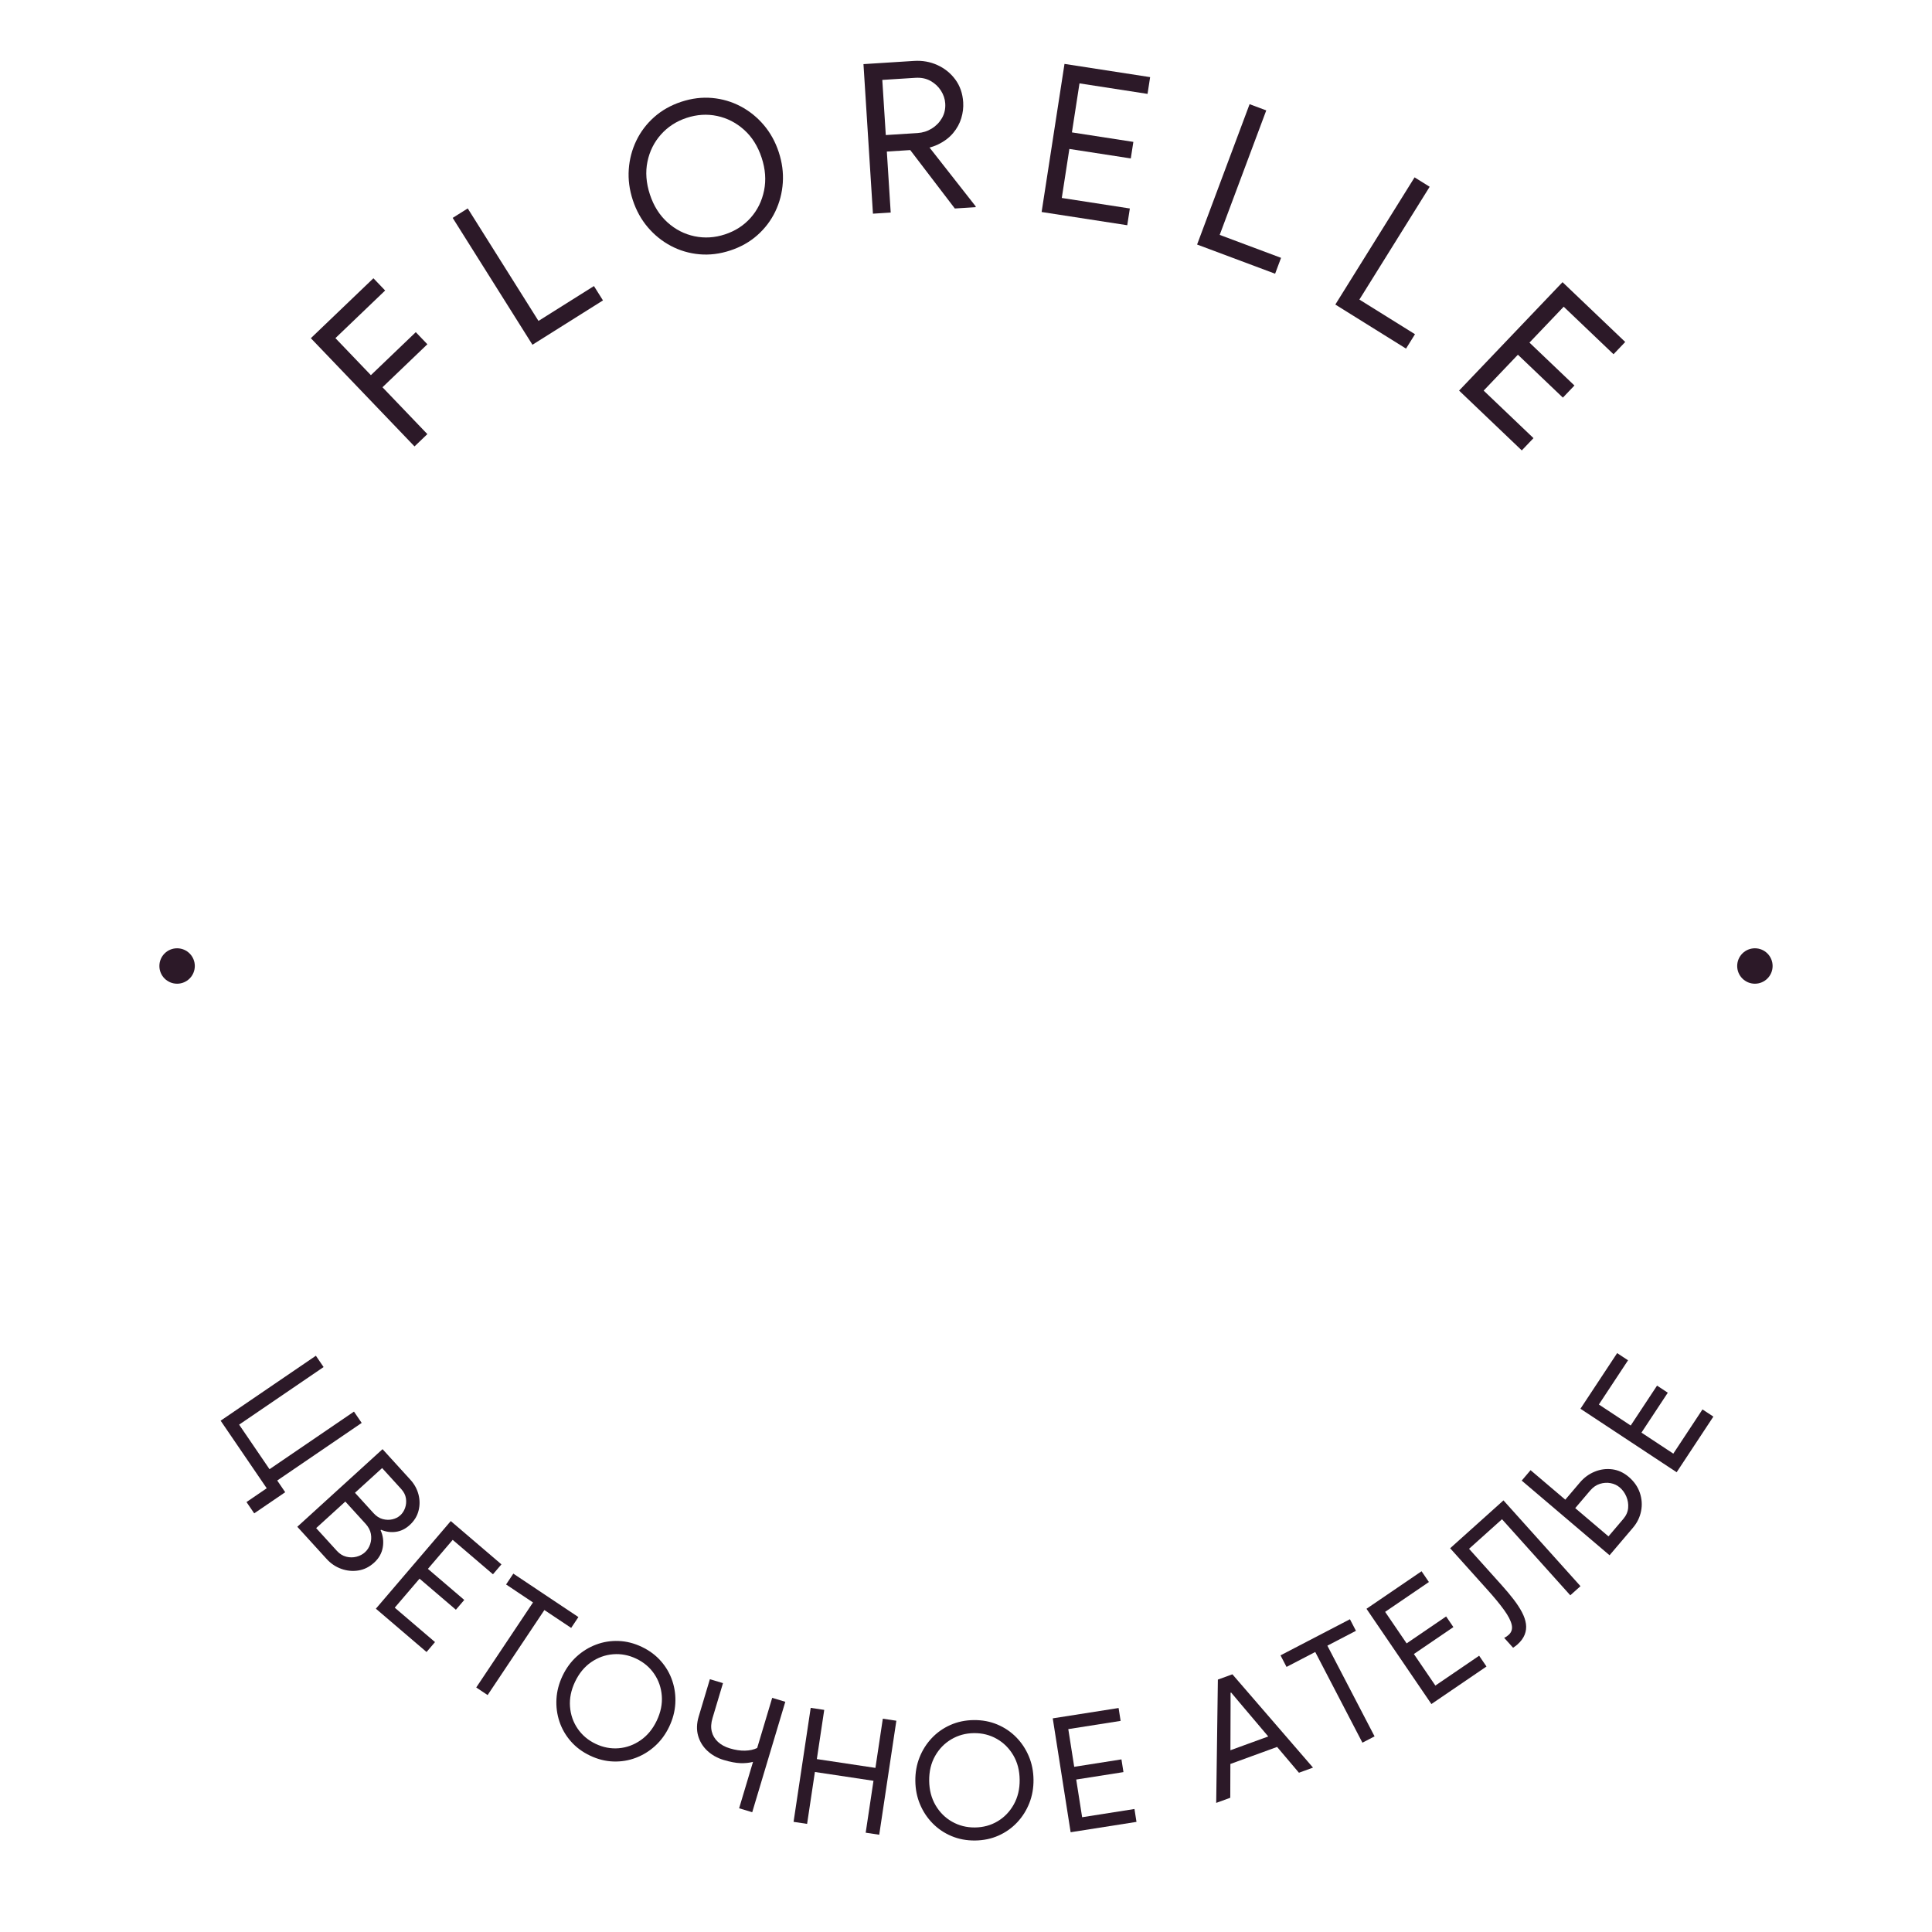
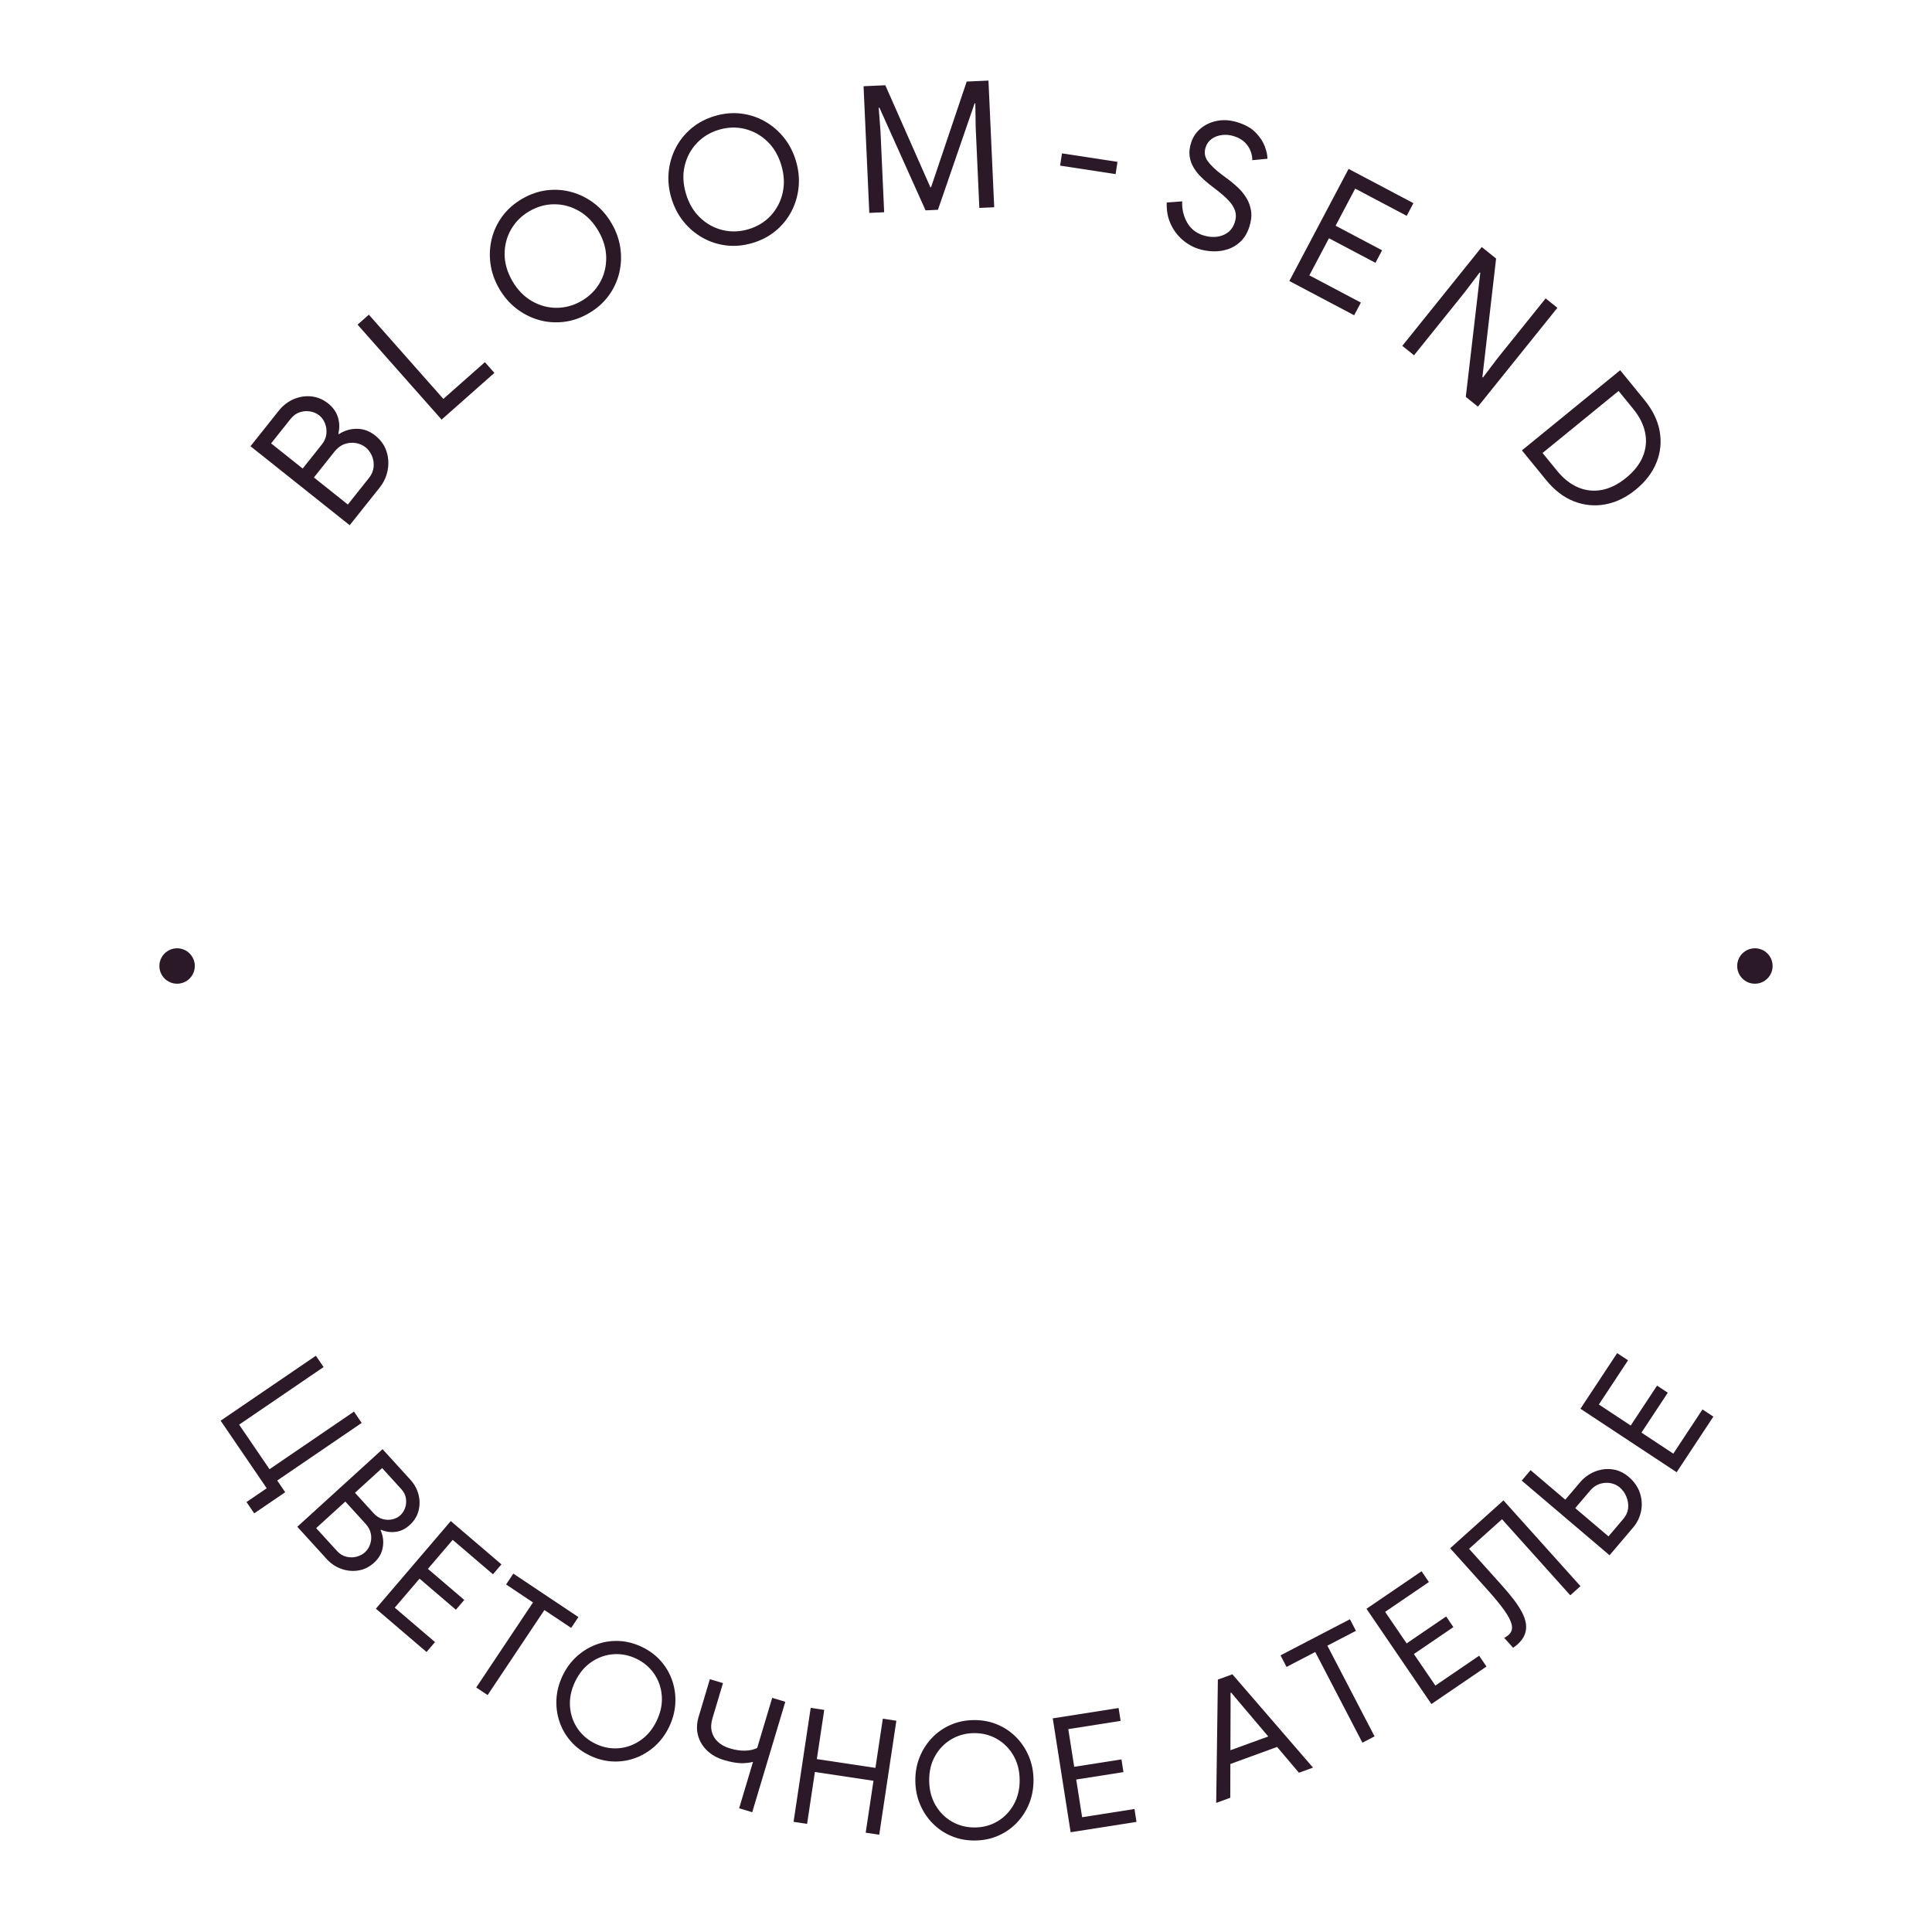
<svg xmlns="http://www.w3.org/2000/svg" viewBox="0 0 120 120" fill="#2c1928" color="#2c1928">
-   <path transform="translate(27.4876 26.0597) rotate(-43.7691) translate(-3.4385 0) scale(0.013 -0.013)" d="M79 0V716H493V635H164V0ZM124 310V390H461V310Z" />
-   <path transform="translate(34.9809 20.2125) rotate(-32.1624) translate(-3.2825 0) scale(0.013 -0.013)" d="M79 0V716H164V81H477V0Z" />
-   <path transform="translate(45.2937 15.3601) rotate(-18.2341) translate(-5.343 0) scale(0.013 -0.013)" d="M411 -16Q332 -16 265.0 13.0Q198 42 148.5 93.5Q99 145 71.5 212.5Q44 280 44 358Q44 436 71.5 503.5Q99 571 148.5 622.5Q198 674 265.0 703.0Q332 732 411 732Q490 732 557.0 703.0Q624 674 673.5 622.5Q723 571 750.5 503.5Q778 436 778 358Q778 280 750.5 212.5Q723 145 673.5 93.5Q624 42 557.0 13.0Q490 -16 411 -16ZM411 65Q489 65 552.5 102.0Q616 139 654.0 205.5Q692 272 692 358Q692 445 654.0 511.0Q616 577 552.5 614.0Q489 651 411 651Q334 651 270.0 614.0Q206 577 168.0 511.0Q130 445 130 358Q130 272 168.0 205.5Q206 139 270.0 102.0Q334 65 411 65Z" />
-   <path transform="translate(57.029 13.094) rotate(-3.6243) translate(-3.8415 0) scale(0.013 -0.013)" d="M79 0V716H321Q381 716 431.5 689.0Q482 662 512.5 614.5Q543 567 543 504Q543 466 529.0 428.5Q515 391 485.5 360.0Q456 329 410.5 310.5Q365 292 302 292H124V371H316Q353 371 385.0 388.0Q417 405 437.0 435.0Q457 465 457 504Q457 536 440.5 566.0Q424 596 394.0 615.5Q364 635 322 635H164V0ZM252 328 345 333 571 4V0H471Z" />
-   <path transform="translate(67.1763 13.5511) rotate(8.7827) translate(-3.536 0) scale(0.013 -0.013)" d="M79 0V716H493V635H164V81H493V0ZM124 318V398H461V318Z" />
-   <path transform="translate(76.4661 15.9788) rotate(20.5082) translate(-3.2825 0) scale(0.013 -0.013)" d="M79 0V716H164V81H477V0Z" />
-   <path transform="translate(84.8538 20.1091) rotate(31.9247) translate(-3.2825 0) scale(0.013 -0.013)" d="M79 0V716H164V81H477V0Z" />
-   <path transform="translate(92.442 25.9924) rotate(43.6502) translate(-3.536 0) scale(0.013 -0.013)" d="M79 0V716H493V635H164V81H493V0ZM124 318V398H461V318Z" />
+   <path transform="translate(23.234 30.7209) rotate(-51.4675) translate(-3.3 0) scale(0.011 -0.011)" d="M79 0V716H336Q391 716 437.5 691.5Q484 667 512.5 623.5Q541 580 541 523Q541 470 514.0 431.0Q487 392 443 372V368Q496 351 530.5 307.0Q565 263 565 203Q565 143 535.0 97.5Q505 52 456.0 26.0Q407 0 350 0ZM124 326V407H336Q374 407 401.0 424.5Q428 442 442.5 468.0Q457 494 457 521Q457 548 443.0 574.0Q429 600 403.0 617.5Q377 635 340 635H164V81H355Q393 81 421.0 99.5Q449 118 464.0 146.5Q479 175 479 204Q479 234 463.5 262.0Q448 290 419.5 308.0Q391 326 351 326Z" />
+   <path transform="translate(28.8577 24.7983) rotate(-41.4986) translate(-2.7775 0) scale(0.011 -0.011)" d="M79 0V716H164V81H477V0Z" />
+   <path transform="translate(36.4707 19.3137) rotate(-30.0413) translate(-4.521 0) scale(0.011 -0.011)" d="M411 -16Q332 -16 265.0 13.0Q198 42 148.5 93.5Q99 145 71.5 212.5Q44 280 44 358Q44 436 71.5 503.5Q99 571 148.5 622.5Q198 674 265.0 703.0Q332 732 411 732Q490 732 557.0 703.0Q624 674 673.5 622.5Q723 571 750.5 503.5Q778 436 778 358Q778 280 750.5 212.5Q723 145 673.5 93.5Q624 42 557.0 13.0Q490 -16 411 -16ZM411 65Q489 65 552.5 102.0Q616 139 654.0 205.5Q692 272 692 358Q692 445 654.0 511.0Q616 577 552.5 614.0Q489 651 411 651Q334 651 270.0 614.0Q206 577 168.0 511.0Q130 445 130 358Q130 272 168.0 205.5Q206 139 270.0 102.0Q334 65 411 65Z" />
+   <path transform="translate(46.6839 14.9258) rotate(-16.4585) translate(-4.521 0) scale(0.011 -0.011)" d="M411 -16Q332 -16 265.0 13.0Q198 42 148.5 93.5Q99 145 71.5 212.5Q44 280 44 358Q44 436 71.5 503.5Q99 571 148.5 622.5Q198 674 265.0 703.0Q332 732 411 732Q490 732 557.0 703.0Q624 674 673.5 622.5Q723 571 750.5 503.5Q778 436 778 358Q778 280 750.5 212.5Q723 145 673.5 93.5Q624 42 557.0 13.0Q490 -16 411 -16ZM411 65Q489 65 552.5 102.0Q616 139 654.0 205.5Q692 272 692 358Q692 445 654.0 511.0Q616 577 552.5 614.0Q489 651 411 651Q334 651 270.0 614.0Q206 577 168.0 511.0Q130 445 130 358Q130 272 168.0 205.5Q206 139 270.0 102.0Q334 65 411 65Z" />
+   <path transform="translate(57.8727 13.0482) rotate(-2.5942) translate(-4.752 0) scale(0.011 -0.011)" d="M79 0V716H202L430 129H434L662 716H785V0H701V455L705 591H701L467 0H397L163 591H159L163 455V0Z" />
+   <path transform="translate(67.1111 13.5411) rotate(8.7023) translate(-2.4145 0) scale(0.011 -0.011)" d="M61 275V345H378V275Z" />
+   <path transform="translate(74.4667 15.2818) rotate(17.9269) translate(-3.0525 0) scale(0.011 -0.011)" d="M279 -16Q227 -16 176.0 6.0Q125 28 86.0 71.0Q47 114 29 178L110 211Q127 149 172.0 107.0Q217 65 281 65Q321 65 354.5 79.5Q388 94 408.5 122.0Q429 150 429 190Q429 226 411.5 251.0Q394 276 359.0 295.5Q324 315 273 333L228 349Q198 360 167.5 375.5Q137 391 111.5 413.5Q86 436 71.0 467.5Q56 499 56 542Q56 594 84.0 637.0Q112 680 161.0 706.0Q210 732 274 732Q341 732 386.5 707.5Q432 683 458.5 649.5Q485 616 494 588L415 554Q409 575 392.0 597.5Q375 620 346.5 635.5Q318 651 275 651Q240 651 209.5 637.0Q179 623 160.5 598.5Q142 574 142 542Q142 497 178.0 471.0Q214 445 275 424L322 408Q354 397 387.5 381.0Q421 365 450.0 340.0Q479 315 497.0 278.5Q515 242 515 191Q515 136 493.5 96.5Q472 57 437.0 32.0Q402 7 360.5 -4.5Q319 -16 279 -16Z" />
+   <path transform="translate(81.9604 18.4459) rotate(27.8555) translate(-2.992 0) scale(0.011 -0.011)" d="M79 0V716H493V635H164V81H493V0ZM124 318V398H461V318Z" />
+   <path transform="translate(89.4482 23.3693) rotate(38.7966) translate(-3.883 0) scale(0.011 -0.011)" d="M79 0V716H183L542 146H546L542 284V716H627V0H539L164 597H160L164 459V0Z" />
+   <path transform="translate(96.4173 30.2884) rotate(50.7903) translate(-3.8555 0) scale(0.011 -0.011)" d="M79 0V716H295Q407 716 488.0 670.5Q569 625 613.0 544.0Q657 463 657 358Q657 253 613.0 172.5Q569 92 488.0 46.0Q407 0 295 0ZM164 81H295Q379 81 441.0 113.5Q503 146 537.0 208.0Q571 270 571 358Q571 446 537.0 508.0Q503 570 441.0 602.5Q379 635 295 635H164Z" />
  <path transform="translate(15.2538 90.5136) rotate(55.7089) translate(-3.54 0) scale(0.01 -0.01)" d="M587 -152V0H79V716H164V81H499V716H584V81H672V-152Z" />
  <path transform="translate(19.9546 96.4647) rotate(47.6795) translate(-3 0) scale(0.01 -0.01)" d="M79 0V716H336Q391 716 437.5 691.5Q484 667 512.5 623.5Q541 580 541 523Q541 470 514.0 431.0Q487 392 443 372V368Q496 351 530.5 307.0Q565 263 565 203Q565 143 535.0 97.5Q505 52 456.0 26.0Q407 0 350 0ZM124 326V407H336Q374 407 401.0 424.5Q428 442 442.5 468.0Q457 494 457 521Q457 548 443.0 574.0Q429 600 403.0 617.5Q377 635 340 635H164V81H355Q393 81 421.0 99.5Q449 118 464.0 146.5Q479 175 479 204Q479 234 463.5 262.0Q448 290 419.5 308.0Q391 326 351 326Z" />
  <path transform="translate(24.8133 101.1728) rotate(40.5175) translate(-2.72 0) scale(0.01 -0.01)" d="M79 0V716H493V635H164V81H493V0ZM124 318V398H461V318Z" />
  <path transform="translate(29.9293 105.0451) rotate(33.7258) translate(-2.65 0) scale(0.01 -0.01)" d="M223 0V665H308V0ZM22 635V716H508V635Z" />
  <path transform="translate(36.7146 108.8988) rotate(25.4636) translate(-4.11 0) scale(0.01 -0.01)" d="M411 -16Q332 -16 265.0 13.0Q198 42 148.5 93.5Q99 145 71.5 212.5Q44 280 44 358Q44 436 71.5 503.5Q99 571 148.5 622.5Q198 674 265.0 703.0Q332 732 411 732Q490 732 557.0 703.0Q624 674 673.5 622.5Q723 571 750.5 503.5Q778 436 778 358Q778 280 750.5 212.5Q723 145 673.5 93.5Q624 42 557.0 13.0Q490 -16 411 -16ZM411 65Q489 65 552.5 102.0Q616 139 654.0 205.5Q692 272 692 358Q692 445 654.0 511.0Q616 577 552.5 614.0Q489 651 411 651Q334 651 270.0 614.0Q206 577 168.0 511.0Q130 445 130 358Q130 272 168.0 205.5Q206 139 270.0 102.0Q334 65 411 65Z" />
  <path transform="translate(44.4615 111.8831) rotate(16.6725) translate(-3.15 0) scale(0.01 -0.01)" d="M466 0V301Q435 282 393.5 271.0Q352 260 288 260Q226 260 174.5 285.5Q123 311 92.5 359.0Q62 407 62 474V716H147V489Q147 441 166.5 408.0Q186 375 221.5 357.5Q257 340 304 340Q357 340 398.5 353.5Q440 367 466 391V716H551V0Z" />
  <path transform="translate(51.9499 113.5584) rotate(8.5478) translate(-3.48 0) scale(0.01 -0.01)" d="M79 0V716H164V0ZM124 326V407H552V326ZM532 0V716H617V0Z" />
  <path transform="translate(60.56 114.1571) rotate(-0.5924) translate(-4.11 0) scale(0.01 -0.01)" d="M411 -16Q332 -16 265.0 13.0Q198 42 148.5 93.5Q99 145 71.5 212.5Q44 280 44 358Q44 436 71.5 503.5Q99 571 148.5 622.5Q198 674 265.0 703.0Q332 732 411 732Q490 732 557.0 703.0Q624 674 673.5 622.5Q723 571 750.5 503.5Q778 436 778 358Q778 280 750.5 212.5Q723 145 673.5 93.5Q624 42 557.0 13.0Q490 -16 411 -16ZM411 65Q489 65 552.5 102.0Q616 139 654.0 205.5Q692 272 692 358Q692 445 654.0 511.0Q616 577 552.5 614.0Q489 651 411 651Q334 651 270.0 614.0Q206 577 168.0 511.0Q130 445 130 358Q130 272 168.0 205.5Q206 139 270.0 102.0Q334 65 411 65Z" />
  <path transform="translate(68.4059 113.5037) rotate(-8.9287) translate(-2.72 0) scale(0.01 -0.01)" d="M79 0V716H493V635H164V81H493V0ZM124 318V398H461V318Z" />
  <path transform="translate(73.2346 112.5181) rotate(-14.1441) translate(-1.16 0) scale(0.01 -0.01)" d="" />
  <path transform="translate(78.5469 110.8853) rotate(-20.026) translate(-3.35 0) scale(0.01 -0.01)" d="M15 0 287 716H383L655 0H562L365 535L337 612H333L305 535L108 0ZM325 197V277H490L519 197ZM131 197 160 277H325V197Z" />
  <path transform="translate(84.9951 108.0474) rotate(-27.4842) translate(-2.65 0) scale(0.01 -0.01)" d="M223 0V665H308V0ZM22 635V716H508V635Z" />
  <path transform="translate(90.5018 104.7543) rotate(-34.2759) translate(-2.72 0) scale(0.01 -0.01)" d="M79 0V716H493V635H164V81H493V0ZM124 318V398H461V318Z" />
  <path transform="translate(96.1833 100.2998) rotate(-41.9192) translate(-3.455 0) scale(0.01 -0.01)" d="M78 -8Q71 -8 62.0 -7.0Q53 -6 45 -5V78Q53 75 61.5 74.0Q70 73 78 73Q115 73 134.0 107.0Q153 141 160.0 206.5Q167 272 167 366V716H612V0H527V635H252V331Q252 269 248.0 216.5Q244 164 233.5 122.5Q223 81 203.5 52.0Q184 23 153.0 7.5Q122 -8 78 -8Z" />
  <path transform="translate(101.2673 95.0758) rotate(-49.6366) translate(-2.79 0) scale(0.01 -0.01)" d="M164 716V81H306Q348 81 378.0 102.5Q408 124 424.5 157.0Q441 190 441 225Q441 256 424.5 285.0Q408 314 378.0 333.0Q348 352 306 352H124V433H304Q364 433 415.0 406.5Q466 380 496.5 333.0Q527 286 527 225Q527 159 496.5 108.0Q466 57 415.0 28.5Q364 0 304 0H79V716Z" />
  <path transform="translate(105.2031 89.8327) rotate(-56.5764) translate(-2.72 0) scale(0.01 -0.01)" d="M79 0V716H493V635H164V81H493V0ZM124 318V398H461V318Z" />
  <circle cx="11" cy="60" r="1.1" />
  <circle cx="109" cy="60" r="1.1" />
</svg>
